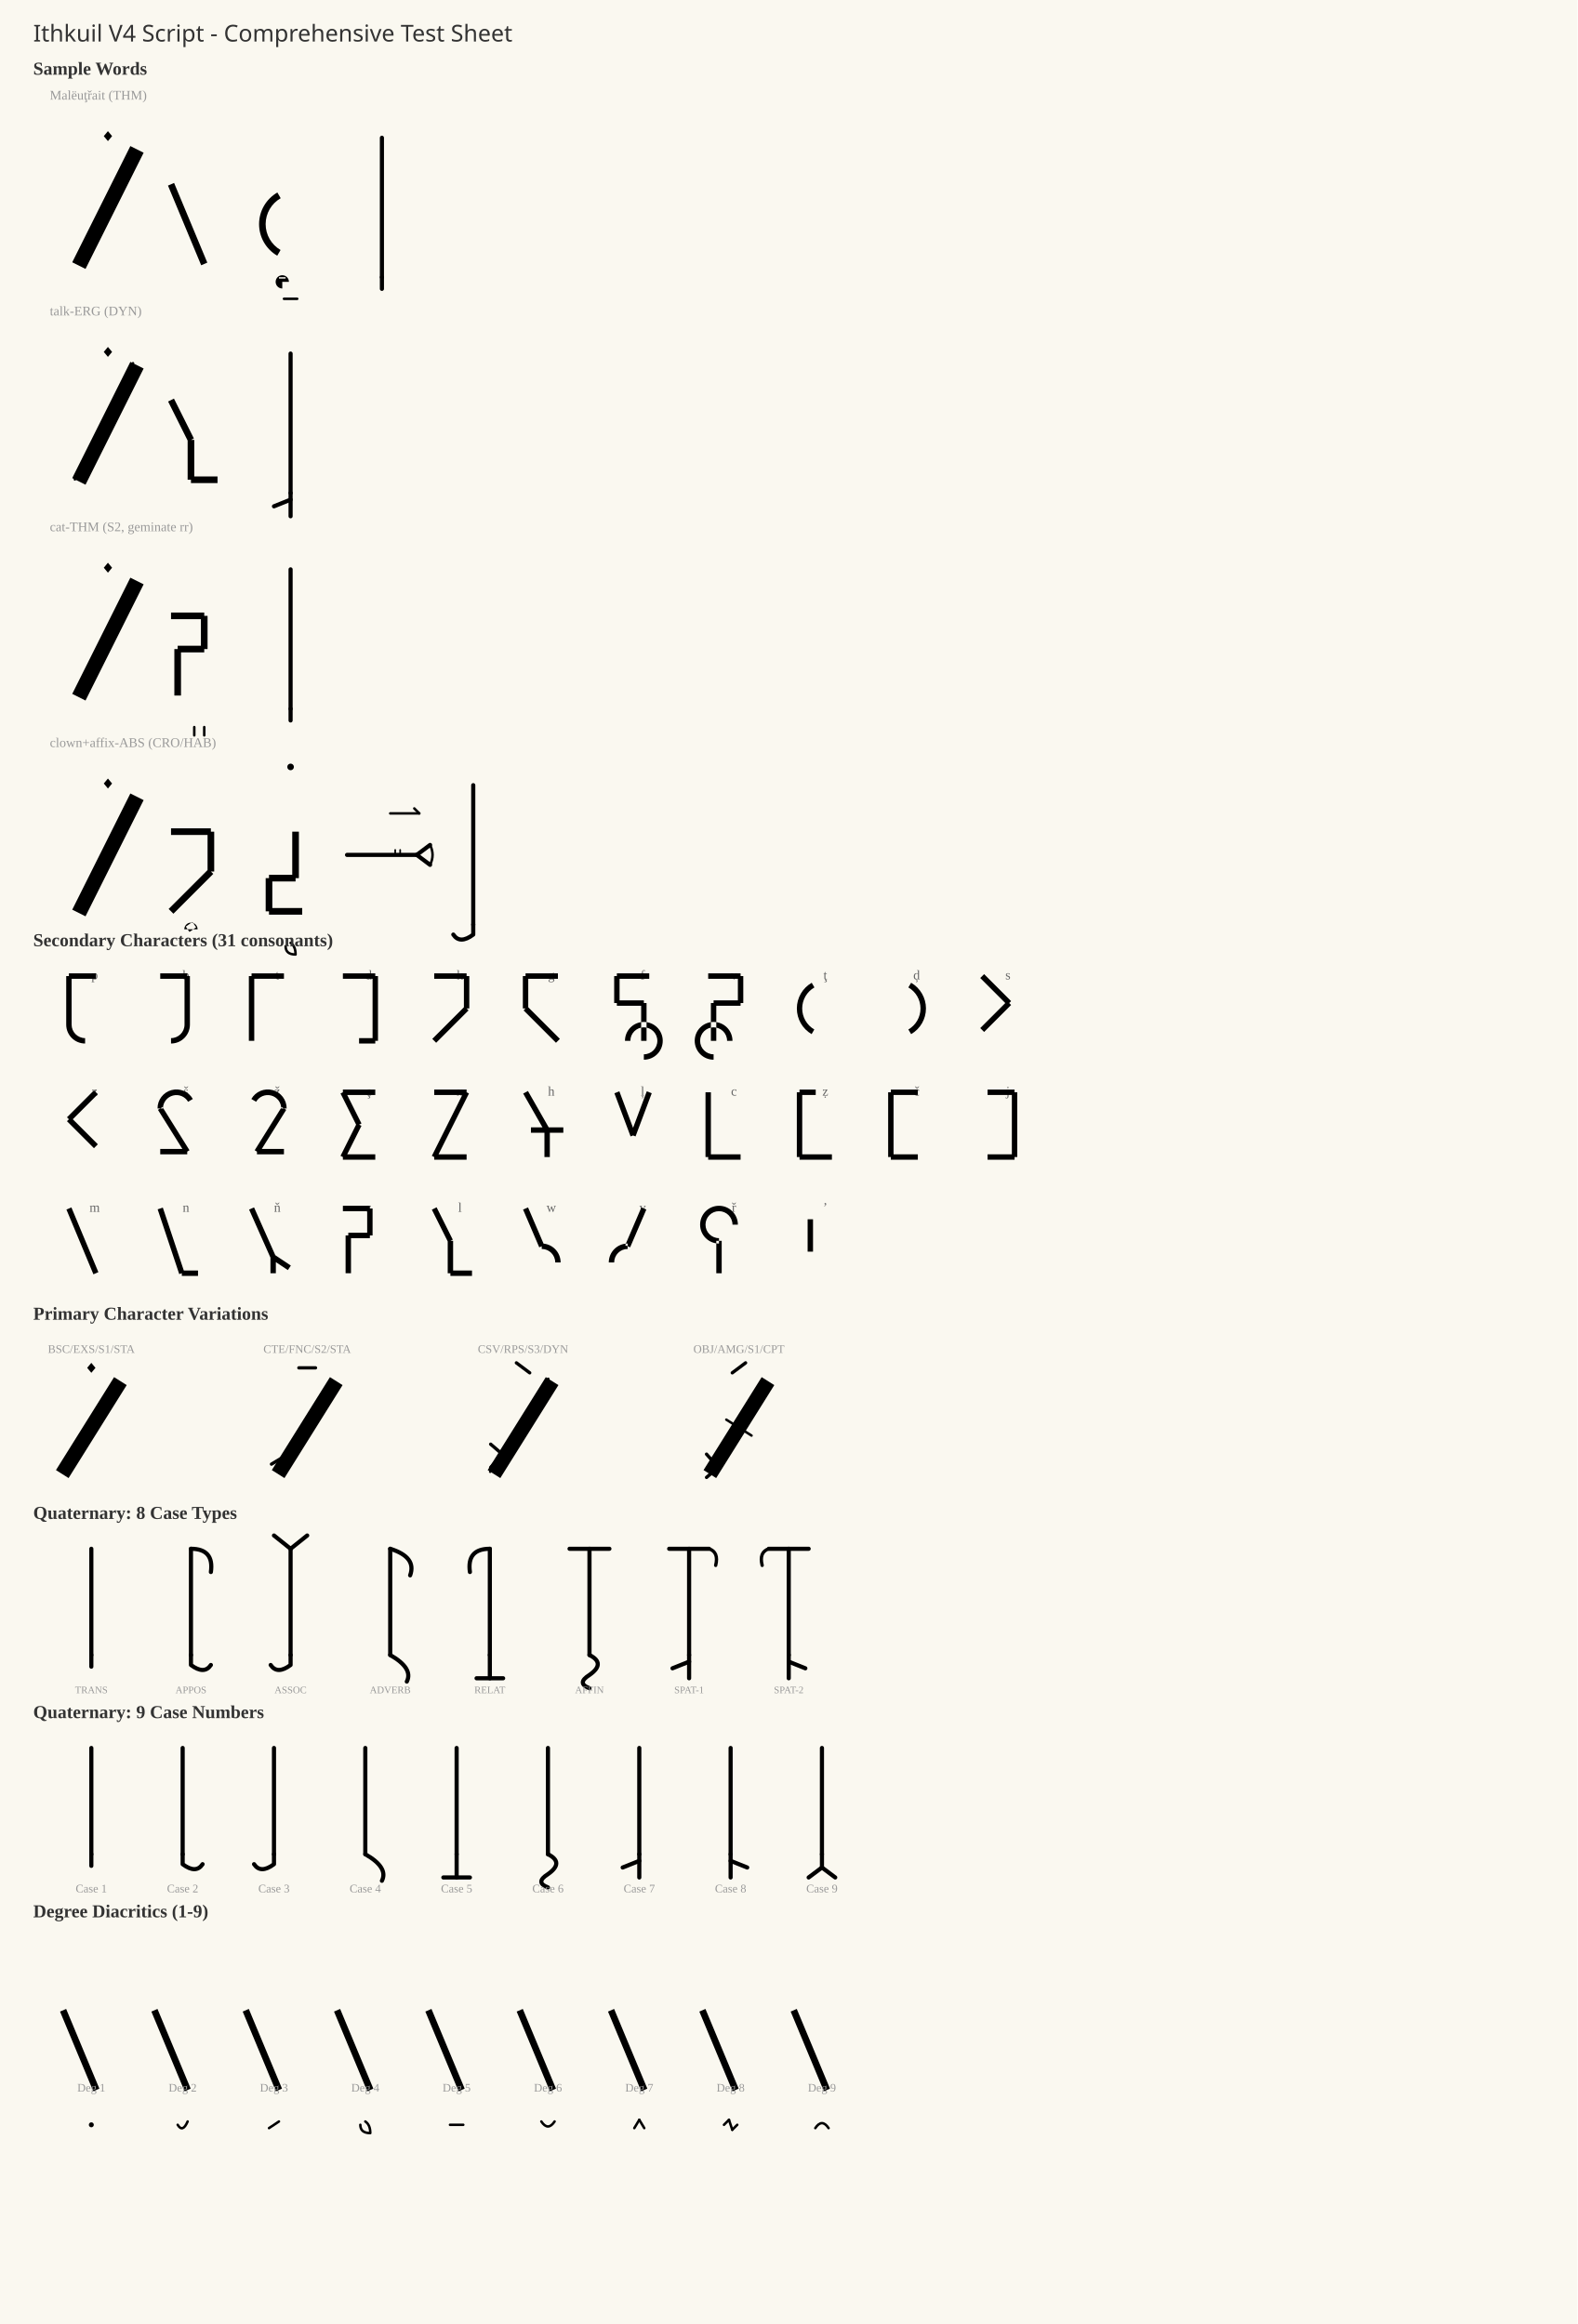
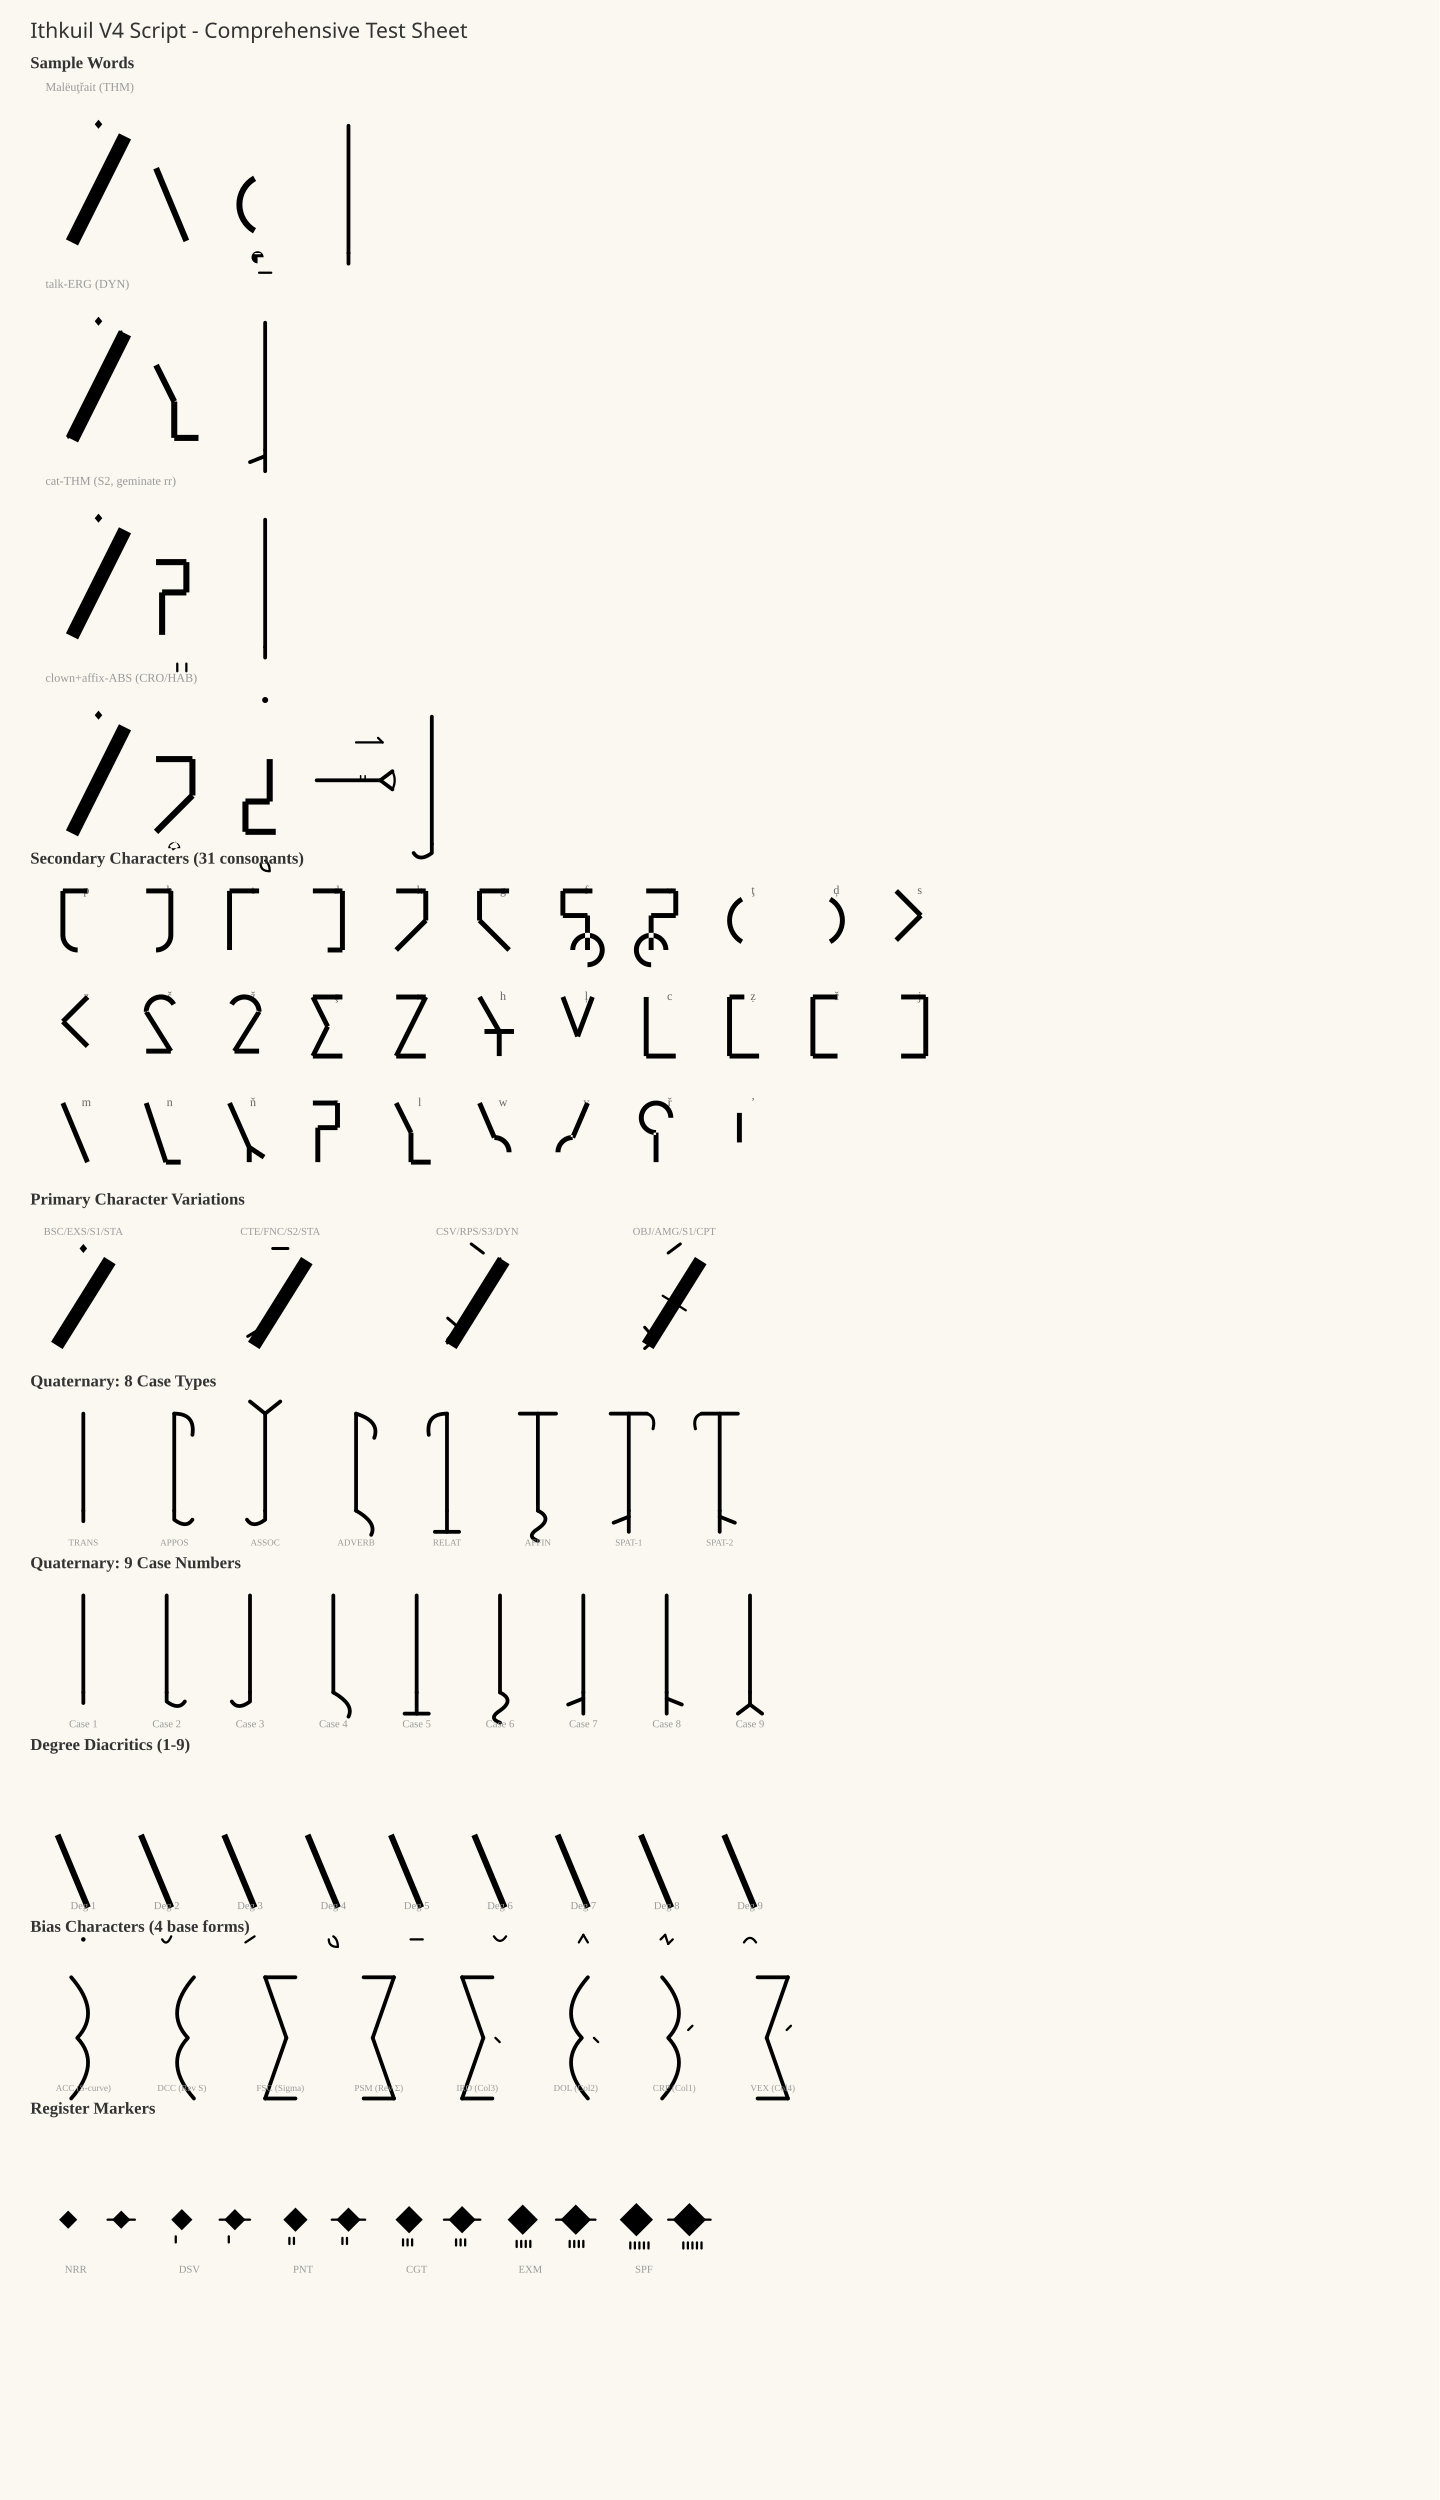
- <svg xmlns="http://www.w3.org/2000/svg" width="950" height="1400" viewBox="0 0 950 1400">
+ <svg xmlns="http://www.w3.org/2000/svg" width="950" height="1650" viewBox="0 0 950 1650">
  <rect width="100%" height="100%" fill="#faf8f0" />
  <text x="20" y="25" font-size="14" font-family="sans-serif" fill="#333">Ithkuil V4 Script - Comprehensive Test Sheet</text>
  <text x="20" y="45" font-size="11" font-weight="bold" fill="#333">Sample Words</text>
  <text x="30" y="60" font-size="8" fill="#999">Malëuţřait (THM)</text>
  <g transform="translate(30,65)">
    <polygon points="21.5,97.0 56.5,27.0 48.5,23.0 13.5,93.0" fill="black" />
    <polygon points="35.0,14.0 37.5,17.0 35.0,20.0 32.5,17.0" fill="black" />
    <line x1="32.0" y1="66.0" x2="34.4" y2="61.2" stroke="black" stroke-width="1.5" stroke-linecap="round" />
    <g transform="translate(65,110) scale(0.08,-0.08)">
      <path d="M123,810 L373,210 L327,190 L77,790 Z" fill="black" fill-rule="nonzero" />
    </g>
    <g transform="translate(120,110) scale(0.08,-0.08)">
      <path d="M213,738 A275,275 0 0,1 212,262 L237,305 A225,225 0 0,0 238,695 Z" fill="black" fill-rule="nonzero" />
    </g>
    <g transform="translate(120,110) scale(0.08,-0.08)">
      <path d="M300,65 A50,50 0 1,1 250,15 L250,64 A1,1 0 1,0 251,65 Z M225,90 L225,100 L275,100 L275,90 Z" fill="black" fill-rule="nonzero" />
    </g>
    <line x1="141.0" y1="115.0" x2="149.0" y2="115.0" stroke="black" stroke-width="1.5" stroke-linecap="round" />
    <line x1="200.0" y1="18.0" x2="200.0" y2="102.0" stroke="black" stroke-width="2.5" stroke-linecap="round" />
    <line x1="200.0" y1="102.0" x2="200.0" y2="109.0" stroke="black" stroke-width="2.5" stroke-linecap="round" />
  </g>
  <text x="30" y="190" font-size="8" fill="#999">talk-ERG (DYN)</text>
  <g transform="translate(30,195)">
    <polygon points="21.5,97.0 56.5,27.0 48.5,23.0 13.5,93.0" fill="black" />
    <polygon points="35.0,14.0 37.5,17.0 35.0,20.0 32.5,17.0" fill="black" />
    <line x1="32.0" y1="66.0" x2="34.4" y2="61.2" stroke="black" stroke-width="1.5" stroke-linecap="round" />
    <line x1="15.1" y1="93.8" x2="50.1" y2="23.8" stroke="black" stroke-width="1.5" stroke-linecap="round" />
    <g transform="translate(65,110) scale(0.08,-0.08)">
      <path d="M122,811 L272,511 L228,489 L78,789 Z M275,500 L275,200 L225,200 L225,500 Z M250,225 L450,225 L450,175 L250,175 Z" fill="black" fill-rule="nonzero" />
    </g>
    <line x1="145.0" y1="18.0" x2="145.0" y2="102.0" stroke="black" stroke-width="2.5" stroke-linecap="round" />
    <line x1="145.0" y1="102.0" x2="145.0" y2="116.0" stroke="black" stroke-width="2.5" stroke-linecap="round" />
    <line x1="145.0" y1="106.0" x2="135.0" y2="110.0" stroke="black" stroke-width="2.5" stroke-linecap="round" />
  </g>
  <text x="30" y="320" font-size="8" fill="#999">cat-THM (S2, geminate rr)</text>
  <g transform="translate(30,325)">
    <polygon points="21.5,97.0 56.5,27.0 48.5,23.0 13.5,93.0" fill="black" />
    <polygon points="35.0,14.0 37.5,17.0 35.0,20.0 32.5,17.0" fill="black" />
    <line x1="32.0" y1="66.0" x2="34.4" y2="61.2" stroke="black" stroke-width="1.5" stroke-linecap="round" />
    <line x1="34.2" y1="61.6" x2="36.6" y2="56.7" stroke="black" stroke-width="1.5" stroke-linecap="round" />
    <g transform="translate(65,110) scale(0.08,-0.08)">
      <path d="M100,825 L350,825 L350,775 L100,775 Z M375,800 L375,550 L325,550 L325,800 Z M150,575 L350,575 L350,525 L150,525 Z M175,550 L175,200 L125,200 L125,550 Z" fill="black" fill-rule="nonzero" />
    </g>
    <line x1="87.0" y1="113.0" x2="87.0" y2="118.0" stroke="black" stroke-width="1.5" stroke-linecap="round" />
    <line x1="93.0" y1="113.0" x2="93.0" y2="118.0" stroke="black" stroke-width="1.5" stroke-linecap="round" />
    <line x1="145.0" y1="18.0" x2="145.0" y2="102.0" stroke="black" stroke-width="2.5" stroke-linecap="round" />
    <line x1="145.0" y1="102.0" x2="145.0" y2="109.0" stroke="black" stroke-width="2.5" stroke-linecap="round" />
  </g>
  <text x="30" y="450" font-size="8" fill="#999">clown+affix-ABS (CRO/HAB)</text>
  <g transform="translate(30,455)">
    <polygon points="21.5,97.0 56.5,27.0 48.5,23.0 13.5,93.0" fill="black" />
    <polygon points="35.0,14.0 37.5,17.0 35.0,20.0 32.5,17.0" fill="black" />
    <line x1="32.0" y1="66.0" x2="34.4" y2="61.2" stroke="black" stroke-width="1.5" stroke-linecap="round" />
    <g transform="translate(65,110) scale(0.08,-0.08)">
      <path d="M100,825 L400,825 L400,775 L100,775 Z M425,800 L425,500 L375,500 L375,800 Z M418,482 L118,182 L82,218 L382,518 Z" fill="black" fill-rule="nonzero" />
    </g>
    <g transform="translate(65,110) scale(0.08,-0.08)">
      <path d="M300,65 A50,50 0 0,1 200,65 L249,65 A1,1 0 0,0 251,65 Z M211,85 L261,120 L289,80 L239,45 Z" fill="black" fill-rule="nonzero" />
    </g>
    <g transform="translate(120,110) scale(0.08,-0.08) rotate(180 250 500)">
      <path d="M100,825 L350,825 L350,775 L100,775 Z M375,800 L375,550 L325,550 L325,800 Z M150,575 L350,575 L350,525 L150,525 Z M175,550 L175,200 L125,200 L125,550 Z" fill="black" fill-rule="nonzero" />
    </g>
    <path d="M142.0,115.0 Q142.0,120.0 148.0,120.0 Q148.0,115.0 145.0,113.0" stroke="black" stroke-width="1.5" fill="none" stroke-linecap="round" stroke-linejoin="round" />
    <circle cx="145.0" cy="7.0" r="2" fill="black" />
    <line x1="179.0" y1="60.0" x2="221.0" y2="60.0" stroke="black" stroke-width="2.5" stroke-linecap="round" />
    <line x1="221.0" y1="60.0" x2="229.0" y2="54.0" stroke="black" stroke-width="2.5" stroke-linecap="round" />
    <line x1="221.0" y1="60.0" x2="229.0" y2="66.0" stroke="black" stroke-width="2.5" stroke-linecap="round" />
    <path d="M229.0,54.0 Q232.0,60.0 229.0,66.0" stroke="black" stroke-width="1.5" fill="none" stroke-linecap="round" stroke-linejoin="round" />
    <line x1="205.0" y1="35.0" x2="222.5" y2="35.0" stroke="black" stroke-width="1.5" stroke-linecap="round" />
    <line x1="222.5" y1="35.0" x2="219.5" y2="32.0" stroke="black" stroke-width="1.5" stroke-linecap="round" />
    <line x1="208.0" y1="57.0" x2="208.0" y2="60.0" stroke="black" stroke-width="1" stroke-linecap="round" />
    <line x1="211.0" y1="57.0" x2="211.0" y2="60.0" stroke="black" stroke-width="1" stroke-linecap="round" />
    <line x1="255.0" y1="18.0" x2="255.0" y2="102.0" stroke="black" stroke-width="2.5" stroke-linecap="round" />
    <path d="M255.0,102.0 L255.0,108.0 Q247.0,114.0 243.0,108.0" stroke="black" stroke-width="2.5" fill="none" stroke-linecap="round" stroke-linejoin="round" />
  </g>
  <text x="20" y="570" font-size="11" font-weight="bold" fill="#333">Secondary Characters (31 consonants)</text>
  <text x="57" y="590" text-anchor="middle" font-size="8" fill="#666">p</text>
  <g transform="translate(35,640) scale(0.065,-0.065)">
    <path d="M100,825 L350,825 L350,775 L100,775 Z M125,800 L125,350 L75,350 L75,800 Z M75,350 A175,175 0 0,1 250,175 L250,225 A125,125 0 0,0 125,350 Z" fill="black" fill-rule="nonzero" />
  </g>
  <text x="112" y="590" text-anchor="middle" font-size="8" fill="#666">b</text>
  <g transform="translate(90,640) scale(0.065,-0.065)">
    <path d="M100,825 L350,825 L350,775 L100,775 Z M375,800 L375,350 L325,350 L325,800 Z M200,175 A175,175 0 0,1 375,350 L325,350 A125,125 0 0,0 200,225 Z" fill="black" fill-rule="nonzero" />
  </g>
  <text x="167" y="590" text-anchor="middle" font-size="8" fill="#666">t</text>
  <g transform="translate(145,640) scale(0.065,-0.065)">
    <path d="M125,800 L125,200 L75,200 L75,800 Z M100,825 L400,825 L400,775 L100,775 Z" fill="black" fill-rule="nonzero" />
  </g>
  <text x="222" y="590" text-anchor="middle" font-size="8" fill="#666">d</text>
  <g transform="translate(200,640) scale(0.065,-0.065)">
    <path d="M425,800 L425,200 L375,200 L375,800 Z M100,825 L400,825 L400,775 L100,775 Z M400,175 L250,175 L250,225 L400,225 Z" fill="black" fill-rule="nonzero" />
  </g>
  <text x="277" y="590" text-anchor="middle" font-size="8" fill="#666">k</text>
  <g transform="translate(255,640) scale(0.065,-0.065)">
    <path d="M100,825 L400,825 L400,775 L100,775 Z M425,800 L425,500 L375,500 L375,800 Z M418,482 L118,182 L82,218 L382,518 Z" fill="black" fill-rule="nonzero" />
  </g>
  <text x="332" y="590" text-anchor="middle" font-size="8" fill="#666">g</text>
  <g transform="translate(310,640) scale(0.065,-0.065)">
    <path d="M100,825 L400,825 L400,775 L100,775 Z M125,800 L125,500 L75,500 L75,800 Z M118,518 L418,218 L382,182 L82,482 Z" fill="black" fill-rule="nonzero" />
  </g>
  <text x="387" y="590" text-anchor="middle" font-size="8" fill="#666">f</text>
  <g transform="translate(365,640) scale(0.065,-0.065)">
    <path d="M100,825 L400,825 L400,775 L100,775 Z M125,800 L125,550 L75,550 L75,800 Z M100,575 L350,575 L350,525 L100,525 Z M375,550 L375,200 L325,200 L325,550 Z M350,25 A175,175 0 1,1 175,200 L225,200 A125,125 0 1,0 350,75 Z" fill="black" fill-rule="nonzero" />
  </g>
  <text x="442" y="590" text-anchor="middle" font-size="8" fill="#666">v</text>
  <g transform="translate(420,640) scale(0.065,-0.065)">
    <path d="M100,825 L400,825 L400,775 L100,775 Z M425,800 L425,550 L375,550 L375,800 Z M150,575 L400,575 L400,525 L150,525 Z M175,550 L175,200 L125,200 L125,550 Z M325,200 A175,175 0 1,1 150,25 L150,75 A125,125 0 1,0 275,200 Z" fill="black" fill-rule="nonzero" />
  </g>
  <text x="497" y="590" text-anchor="middle" font-size="8" fill="#666">ţ</text>
  <g transform="translate(475,640) scale(0.065,-0.065)">
    <path d="M213,738 A275,275 0 0,1 212,262 L237,305 A225,225 0 0,0 238,695 Z" fill="black" fill-rule="nonzero" />
  </g>
  <text x="552" y="590" text-anchor="middle" font-size="8" fill="#666">ḑ</text>
  <g transform="translate(530,640) scale(0.065,-0.065)">
    <path d="M288,262 A275,275 0 0,1 288,738 L262,695 A225,225 0 0,0 262,305 Z" fill="black" fill-rule="nonzero" />
  </g>
  <text x="607" y="590" text-anchor="middle" font-size="8" fill="#666">s</text>
  <g transform="translate(585,640) scale(0.065,-0.065)">
    <path d="M118,818 L368,568 L332,532 L82,782 Z M368,532 L118,282 L82,318 L332,568 Z" fill="black" fill-rule="nonzero" />
  </g>
  <text x="57" y="660" text-anchor="middle" font-size="8" fill="#666">z</text>
  <g transform="translate(35,710) scale(0.065,-0.065)">
    <path d="M368,782 L118,532 L82,568 L332,818 Z M118,568 L368,318 L332,282 L82,532 Z" fill="black" fill-rule="nonzero" />
  </g>
  <text x="112" y="660" text-anchor="middle" font-size="8" fill="#666">š</text>
  <g transform="translate(90,710) scale(0.065,-0.065)">
    <path d="M402,738 A175,175 0 0,1 75,650 L125,650 A125,125 0 0,0 358,712 Z M121,663 L371,263 L329,237 L79,637 Z M100,275 L350,275 L350,225 L100,225 Z" fill="black" fill-rule="nonzero" />
  </g>
  <text x="167" y="660" text-anchor="middle" font-size="8" fill="#666">ž</text>
  <g transform="translate(145,710) scale(0.065,-0.065)">
    <path d="M425,650 A175,175 0 0,1 98,738 L142,712 A125,125 0 0,0 375,650 Z M421,637 L171,237 L129,263 L379,663 Z M150,275 L400,275 L400,225 L150,225 Z" fill="black" fill-rule="nonzero" />
  </g>
  <text x="222" y="660" text-anchor="middle" font-size="8" fill="#666">ç</text>
  <g transform="translate(200,710) scale(0.065,-0.065)">
    <path d="M100,825 L400,825 L400,775 L100,775 Z M122,811 L272,511 L228,489 L78,789 Z M272,489 L122,189 L78,211 L228,511 Z M100,225 L400,225 L400,175 L100,175 Z" fill="black" fill-rule="nonzero" />
  </g>
  <text x="277" y="660" text-anchor="middle" font-size="8" fill="#666">x</text>
  <g transform="translate(255,710) scale(0.065,-0.065)">
    <path d="M100,825 L400,825 L400,775 L100,775 Z M422,789 L122,189 L78,211 L378,811 Z M100,225 L400,225 L400,175 L100,175 Z" fill="black" fill-rule="nonzero" />
  </g>
  <text x="332" y="660" text-anchor="middle" font-size="8" fill="#666">h</text>
  <g transform="translate(310,710) scale(0.065,-0.065)">
    <path d="M122,812 L322,462 L278,438 L78,788 Z M325,450 L325,200 L275,200 L275,450 Z M150,475 L450,475 L450,425 L150,425 Z" fill="black" fill-rule="nonzero" />
  </g>
  <text x="387" y="660" text-anchor="middle" font-size="8" fill="#666">ļ</text>
  <g transform="translate(365,710) scale(0.065,-0.065)">
    <path d="M123,809 L273,409 L227,391 L77,791 Z M227,409 L377,809 L423,791 L273,391 Z" fill="black" fill-rule="nonzero" />
  </g>
  <text x="442" y="660" text-anchor="middle" font-size="8" fill="#666">c</text>
  <g transform="translate(420,710) scale(0.065,-0.065)">
    <path d="M125,800 L125,200 L75,200 L75,800 Z M100,225 L400,225 L400,175 L100,175 Z" fill="black" fill-rule="nonzero" />
  </g>
  <text x="497" y="660" text-anchor="middle" font-size="8" fill="#666">ẓ</text>
  <g transform="translate(475,710) scale(0.065,-0.065)">
    <path d="M125,800 L125,200 L75,200 L75,800 Z M100,225 L400,225 L400,175 L100,175 Z M100,825 L250,825 L250,775 L100,775 Z" fill="black" fill-rule="nonzero" />
  </g>
  <text x="552" y="660" text-anchor="middle" font-size="8" fill="#666">č</text>
  <g transform="translate(530,710) scale(0.065,-0.065)">
    <path d="M125,800 L125,200 L75,200 L75,800 Z M100,825 L350,825 L350,775 L100,775 Z M100,225 L350,225 L350,175 L100,175 Z" fill="black" fill-rule="nonzero" />
  </g>
  <text x="607" y="660" text-anchor="middle" font-size="8" fill="#666">j</text>
  <g transform="translate(585,710) scale(0.065,-0.065)">
    <path d="M425,800 L425,200 L375,200 L375,800 Z M150,825 L400,825 L400,775 L150,775 Z M150,225 L400,225 L400,175 L150,175 Z" fill="black" fill-rule="nonzero" />
  </g>
  <text x="57" y="730" text-anchor="middle" font-size="8" fill="#666">m</text>
  <g transform="translate(35,780) scale(0.065,-0.065)">
    <path d="M123,810 L373,210 L327,190 L77,790 Z" fill="black" fill-rule="nonzero" />
  </g>
  <text x="112" y="730" text-anchor="middle" font-size="8" fill="#666">n</text>
  <g transform="translate(90,780) scale(0.065,-0.065)">
    <path d="M124,808 L324,208 L276,192 L76,792 Z M300,225 L450,225 L450,175 L300,175 Z" fill="black" fill-rule="nonzero" />
  </g>
  <text x="167" y="730" text-anchor="middle" font-size="8" fill="#666">ň</text>
  <g transform="translate(145,780) scale(0.065,-0.065)">
    <path d="M123,810 L323,360 L277,340 L77,790 Z M325,350 L325,200 L275,200 L275,350 Z M314,371 L464,271 L436,229 L286,329 Z" fill="black" fill-rule="nonzero" />
  </g>
  <text x="222" y="730" text-anchor="middle" font-size="8" fill="#666">r</text>
  <g transform="translate(200,780) scale(0.065,-0.065)">
    <path d="M100,825 L350,825 L350,775 L100,775 Z M375,800 L375,550 L325,550 L325,800 Z M150,575 L350,575 L350,525 L150,525 Z M175,550 L175,200 L125,200 L125,550 Z" fill="black" fill-rule="nonzero" />
  </g>
  <text x="277" y="730" text-anchor="middle" font-size="8" fill="#666">l</text>
  <g transform="translate(255,780) scale(0.065,-0.065)">
    <path d="M122,811 L272,511 L228,489 L78,789 Z M275,500 L275,200 L225,200 L225,500 Z M250,225 L450,225 L450,175 L250,175 Z" fill="black" fill-rule="nonzero" />
  </g>
  <text x="332" y="730" text-anchor="middle" font-size="8" fill="#666">w</text>
  <g transform="translate(310,780) scale(0.065,-0.065)">
    <path d="M123,810 L273,460 L227,440 L77,790 Z M250,475 A175,175 0 0,0 425,300 L375,300 A125,125 0 0,1 250,425 Z" fill="black" fill-rule="nonzero" />
  </g>
  <text x="387" y="730" text-anchor="middle" font-size="8" fill="#666">y</text>
  <g transform="translate(365,780) scale(0.065,-0.065)">
    <path d="M373,790 L223,440 L177,460 L327,810 Z M200,475 A175,175 0 0,1 25,300 L75,300 A125,125 0 0,0 200,425 Z" fill="black" fill-rule="nonzero" />
  </g>
  <text x="442" y="730" text-anchor="middle" font-size="8" fill="#666">ř</text>
  <g transform="translate(420,780) scale(0.065,-0.065)">
    <path d="M375,650 A175,175 0 1,1 200,475 L200,525 A125,125 0 1,0 325,650 Z M225,500 L225,200 L175,200 L175,500 Z" fill="black" fill-rule="nonzero" />
  </g>
  <text x="497" y="730" text-anchor="middle" font-size="8" fill="#666">’</text>
  <g transform="translate(475,780) scale(0.065,-0.065)">
    <path d="M225,700 L225,400 L175,400 L175,700 Z" fill="black" fill-rule="nonzero" />
  </g>
  <text x="20" y="795" font-size="11" font-weight="bold" fill="#333">Primary Character Variations</text>
  <text x="55" y="815" text-anchor="middle" font-size="7" fill="#999">BSC/EXS/S1/STA</text>
  <polygon points="41.3,890.4 76.3,834.4 68.7,829.6 33.7,885.6" fill="black" />
  <polygon points="55.0,821.0 57.5,824.0 55.0,827.0 52.5,824.0" fill="black" />
  <line x1="52.4" y1="864.2" x2="55.3" y2="859.6" stroke="black" stroke-width="1.5" stroke-linecap="round" />
  <text x="185" y="815" text-anchor="middle" font-size="7" fill="#999">CTE/FNC/S2/STA</text>
  <polygon points="171.3,890.4 206.3,834.4 198.7,829.6 163.7,885.6" fill="black" />
  <line x1="163.5" y1="882.0" x2="173.5" y2="876.0" stroke="black" stroke-width="2" stroke-linecap="round" />
  <line x1="180.0" y1="824.0" x2="190.0" y2="824.0" stroke="black" stroke-width="2" stroke-linecap="round" />
  <line x1="182.4" y1="864.2" x2="185.3" y2="859.6" stroke="black" stroke-width="1.5" stroke-linecap="round" />
  <line x1="185.0" y1="859.9" x2="187.9" y2="855.3" stroke="black" stroke-width="1.5" stroke-linecap="round" />
  <text x="315" y="815" text-anchor="middle" font-size="7" fill="#999">CSV/RPS/S3/DYN</text>
  <polygon points="301.3,890.4 336.3,834.4 328.7,829.6 293.7,885.6" fill="black" />
  <line x1="295.5" y1="884.0" x2="302.5" y2="876.0" stroke="black" stroke-width="2" stroke-linecap="round" />
  <line x1="302.5" y1="876.0" x2="295.5" y2="870.0" stroke="black" stroke-width="2" stroke-linecap="round" />
  <line x1="311.0" y1="821.0" x2="319.0" y2="827.0" stroke="black" stroke-width="2" stroke-linecap="round" />
  <line x1="312.4" y1="864.2" x2="315.3" y2="859.6" stroke="black" stroke-width="1.5" stroke-linecap="round" />
  <line x1="315.0" y1="859.9" x2="317.9" y2="855.3" stroke="black" stroke-width="1.5" stroke-linecap="round" />
  <line x1="317.7" y1="855.7" x2="320.6" y2="851.1" stroke="black" stroke-width="1.5" stroke-linecap="round" />
  <line x1="295.2" y1="886.6" x2="330.2" y2="830.6" stroke="black" stroke-width="1.5" stroke-linecap="round" />
  <text x="445" y="815" text-anchor="middle" font-size="7" fill="#999">OBJ/AMG/S1/CPT</text>
  <polygon points="431.3,890.4 466.3,834.4 458.7,829.6 423.7,885.6" fill="black" />
  <line x1="425.5" y1="876.0" x2="432.5" y2="884.0" stroke="black" stroke-width="2" stroke-linecap="round" />
  <line x1="432.5" y1="884.0" x2="425.5" y2="890.0" stroke="black" stroke-width="2" stroke-linecap="round" />
  <line x1="449.0" y1="821.0" x2="441.0" y2="827.0" stroke="black" stroke-width="2" stroke-linecap="round" />
  <line x1="442.4" y1="864.2" x2="445.3" y2="859.6" stroke="black" stroke-width="1.5" stroke-linecap="round" />
  <line x1="437.4" y1="855.2" x2="452.6" y2="864.8" stroke="black" stroke-width="1.5" stroke-linecap="round" />
  <text x="20" y="915" font-size="11" font-weight="bold" fill="#333">Quaternary: 8 Case Types</text>
  <line x1="55.0" y1="933.0" x2="55.0" y2="997.0" stroke="black" stroke-width="2.5" stroke-linecap="round" />
  <line x1="55.0" y1="997.0" x2="55.0" y2="1004.0" stroke="black" stroke-width="2.5" stroke-linecap="round" />
  <text x="55" y="1020" text-anchor="middle" font-size="6" fill="#999">TRANS</text>
  <line x1="115.0" y1="933.0" x2="115.0" y2="997.0" stroke="black" stroke-width="2.5" stroke-linecap="round" />
  <path d="M115.0,933.0 Q129.0,933.0 127.0,947.0" stroke="black" stroke-width="2.5" fill="none" stroke-linecap="round" stroke-linejoin="round" />
  <path d="M115.0,997.0 L115.0,1003.0 Q123.0,1009.0 127.0,1003.0" stroke="black" stroke-width="2.5" fill="none" stroke-linecap="round" stroke-linejoin="round" />
  <text x="115" y="1020" text-anchor="middle" font-size="6" fill="#999">APPOS</text>
  <line x1="175.0" y1="933.0" x2="175.0" y2="997.0" stroke="black" stroke-width="2.5" stroke-linecap="round" />
  <line x1="175.0" y1="933.0" x2="185.0" y2="925.0" stroke="black" stroke-width="2.5" stroke-linecap="round" />
  <line x1="175.0" y1="933.0" x2="165.0" y2="925.0" stroke="black" stroke-width="2.5" stroke-linecap="round" />
  <path d="M175.0,997.0 L175.0,1003.0 Q167.0,1009.0 163.0,1003.0" stroke="black" stroke-width="2.5" fill="none" stroke-linecap="round" stroke-linejoin="round" />
  <text x="175" y="1020" text-anchor="middle" font-size="6" fill="#999">ASSOC</text>
  <line x1="235.0" y1="933.0" x2="235.0" y2="997.0" stroke="black" stroke-width="2.5" stroke-linecap="round" />
  <path d="M235.0,933.0 Q251.0,938.0 247.0,949.0" stroke="black" stroke-width="2.5" fill="none" stroke-linecap="round" stroke-linejoin="round" />
  <path d="M235.0,997.0 Q249.0,1005.0 245.0,1013.0" stroke="black" stroke-width="2.5" fill="none" stroke-linecap="round" stroke-linejoin="round" />
  <text x="235" y="1020" text-anchor="middle" font-size="6" fill="#999">ADVERB</text>
  <line x1="295.0" y1="933.0" x2="295.0" y2="997.0" stroke="black" stroke-width="2.5" stroke-linecap="round" />
  <path d="M295.0,933.0 Q281.0,933.0 283.0,947.0" stroke="black" stroke-width="2.5" fill="none" stroke-linecap="round" stroke-linejoin="round" />
  <line x1="295.0" y1="997.0" x2="295.0" y2="1011.0" stroke="black" stroke-width="2.5" stroke-linecap="round" />
  <line x1="287.0" y1="1011.0" x2="303.0" y2="1011.0" stroke="black" stroke-width="2.5" stroke-linecap="round" />
  <text x="295" y="1020" text-anchor="middle" font-size="6" fill="#999">RELAT</text>
  <line x1="355.0" y1="933.0" x2="355.0" y2="997.0" stroke="black" stroke-width="2.5" stroke-linecap="round" />
  <line x1="343.0" y1="933.0" x2="367.0" y2="933.0" stroke="black" stroke-width="2.5" stroke-linecap="round" />
  <path d="M355.0,997.0 Q365.0,1002.0 355.0,1009.0 Q347.0,1014.0 355.0,1017.0" stroke="black" stroke-width="2.5" fill="none" stroke-linecap="round" stroke-linejoin="round" />
  <text x="355" y="1020" text-anchor="middle" font-size="6" fill="#999">AFFIN</text>
  <line x1="415.0" y1="933.0" x2="415.0" y2="997.0" stroke="black" stroke-width="2.5" stroke-linecap="round" />
  <line x1="403.0" y1="933.0" x2="427.0" y2="933.0" stroke="black" stroke-width="2.5" stroke-linecap="round" />
  <path d="M427.0,933.0 Q433.0,935.0 431.0,943.0" stroke="black" stroke-width="2" fill="none" stroke-linecap="round" stroke-linejoin="round" />
  <line x1="415.0" y1="997.0" x2="415.0" y2="1011.0" stroke="black" stroke-width="2.5" stroke-linecap="round" />
  <line x1="415.0" y1="1001.0" x2="405.0" y2="1005.0" stroke="black" stroke-width="2.5" stroke-linecap="round" />
  <text x="415" y="1020" text-anchor="middle" font-size="6" fill="#999">SPAT-1</text>
  <line x1="475.0" y1="933.0" x2="475.0" y2="997.0" stroke="black" stroke-width="2.5" stroke-linecap="round" />
  <line x1="463.0" y1="933.0" x2="487.0" y2="933.0" stroke="black" stroke-width="2.5" stroke-linecap="round" />
  <path d="M463.0,933.0 Q457.0,935.0 459.0,943.0" stroke="black" stroke-width="2" fill="none" stroke-linecap="round" stroke-linejoin="round" />
  <line x1="475.0" y1="997.0" x2="475.0" y2="1011.0" stroke="black" stroke-width="2.5" stroke-linecap="round" />
  <line x1="475.0" y1="1001.0" x2="485.0" y2="1005.0" stroke="black" stroke-width="2.5" stroke-linecap="round" />
  <text x="475" y="1020" text-anchor="middle" font-size="6" fill="#999">SPAT-2</text>
  <text x="20" y="1035" font-size="11" font-weight="bold" fill="#333">Quaternary: 9 Case Numbers</text>
  <line x1="55.0" y1="1053.0" x2="55.0" y2="1117.0" stroke="black" stroke-width="2.5" stroke-linecap="round" />
  <line x1="55.0" y1="1117.0" x2="55.0" y2="1124.0" stroke="black" stroke-width="2.5" stroke-linecap="round" />
  <text x="55" y="1140" text-anchor="middle" font-size="7" fill="#999">Case 1</text>
  <line x1="110.0" y1="1053.0" x2="110.0" y2="1117.0" stroke="black" stroke-width="2.5" stroke-linecap="round" />
  <path d="M110.0,1117.0 L110.0,1123.0 Q118.0,1129.0 122.0,1123.0" stroke="black" stroke-width="2.5" fill="none" stroke-linecap="round" stroke-linejoin="round" />
  <text x="110" y="1140" text-anchor="middle" font-size="7" fill="#999">Case 2</text>
  <line x1="165.0" y1="1053.0" x2="165.0" y2="1117.0" stroke="black" stroke-width="2.5" stroke-linecap="round" />
  <path d="M165.0,1117.0 L165.0,1123.0 Q157.0,1129.0 153.0,1123.0" stroke="black" stroke-width="2.5" fill="none" stroke-linecap="round" stroke-linejoin="round" />
  <text x="165" y="1140" text-anchor="middle" font-size="7" fill="#999">Case 3</text>
  <line x1="220.0" y1="1053.0" x2="220.0" y2="1117.0" stroke="black" stroke-width="2.5" stroke-linecap="round" />
  <path d="M220.0,1117.0 Q234.0,1125.0 230.0,1133.0" stroke="black" stroke-width="2.5" fill="none" stroke-linecap="round" stroke-linejoin="round" />
  <text x="220" y="1140" text-anchor="middle" font-size="7" fill="#999">Case 4</text>
  <line x1="275.0" y1="1053.0" x2="275.0" y2="1117.0" stroke="black" stroke-width="2.5" stroke-linecap="round" />
  <line x1="275.0" y1="1117.0" x2="275.0" y2="1131.0" stroke="black" stroke-width="2.5" stroke-linecap="round" />
  <line x1="267.0" y1="1131.0" x2="283.0" y2="1131.0" stroke="black" stroke-width="2.5" stroke-linecap="round" />
  <text x="275" y="1140" text-anchor="middle" font-size="7" fill="#999">Case 5</text>
  <line x1="330.0" y1="1053.0" x2="330.0" y2="1117.0" stroke="black" stroke-width="2.5" stroke-linecap="round" />
  <path d="M330.0,1117.0 Q340.0,1122.0 330.0,1129.0 Q322.0,1134.0 330.0,1137.0" stroke="black" stroke-width="2.5" fill="none" stroke-linecap="round" stroke-linejoin="round" />
  <text x="330" y="1140" text-anchor="middle" font-size="7" fill="#999">Case 6</text>
  <line x1="385.0" y1="1053.0" x2="385.0" y2="1117.0" stroke="black" stroke-width="2.5" stroke-linecap="round" />
  <line x1="385.0" y1="1117.0" x2="385.0" y2="1131.0" stroke="black" stroke-width="2.5" stroke-linecap="round" />
  <line x1="385.0" y1="1121.0" x2="375.0" y2="1125.0" stroke="black" stroke-width="2.5" stroke-linecap="round" />
  <text x="385" y="1140" text-anchor="middle" font-size="7" fill="#999">Case 7</text>
  <line x1="440.0" y1="1053.0" x2="440.0" y2="1117.0" stroke="black" stroke-width="2.5" stroke-linecap="round" />
  <line x1="440.0" y1="1117.0" x2="440.0" y2="1131.0" stroke="black" stroke-width="2.5" stroke-linecap="round" />
  <line x1="440.0" y1="1121.0" x2="450.0" y2="1125.0" stroke="black" stroke-width="2.5" stroke-linecap="round" />
  <text x="440" y="1140" text-anchor="middle" font-size="7" fill="#999">Case 8</text>
  <line x1="495.0" y1="1053.0" x2="495.0" y2="1117.0" stroke="black" stroke-width="2.5" stroke-linecap="round" />
  <line x1="495.0" y1="1117.0" x2="495.0" y2="1125.0" stroke="black" stroke-width="2.5" stroke-linecap="round" />
  <line x1="495.0" y1="1125.0" x2="503.0" y2="1131.0" stroke="black" stroke-width="2.5" stroke-linecap="round" />
  <line x1="495.0" y1="1125.0" x2="487.0" y2="1131.0" stroke="black" stroke-width="2.5" stroke-linecap="round" />
  <text x="495" y="1140" text-anchor="middle" font-size="7" fill="#999">Case 9</text>
  <text x="20" y="1155" font-size="11" font-weight="bold" fill="#333">Degree Diacritics (1-9)</text>
  <g transform="translate(30,1165)">
    <g transform="translate(0,110) scale(0.08,-0.08)">
      <path d="M123,810 L373,210 L327,190 L77,790 Z" fill="black" fill-rule="nonzero" />
    </g>
    <circle cx="25.0" cy="115.0" r="1.5" fill="black" />
  </g>
  <text x="55" y="1260" text-anchor="middle" font-size="7" fill="#999">Deg 1</text>
  <g transform="translate(85,1165)">
    <g transform="translate(0,110) scale(0.08,-0.08)">
      <path d="M123,810 L373,210 L327,190 L77,790 Z" fill="black" fill-rule="nonzero" />
    </g>
    <path d="M22.0,115.0 Q25.0,120.0 28.0,113.0" stroke="black" stroke-width="1.5" fill="none" stroke-linecap="round" stroke-linejoin="round" />
  </g>
  <text x="110" y="1260" text-anchor="middle" font-size="7" fill="#999">Deg 2</text>
  <g transform="translate(140,1165)">
    <g transform="translate(0,110) scale(0.08,-0.08)">
      <path d="M123,810 L373,210 L327,190 L77,790 Z" fill="black" fill-rule="nonzero" />
    </g>
    <line x1="22.0" y1="117.0" x2="28.0" y2="113.0" stroke="black" stroke-width="1.5" stroke-linecap="round" />
  </g>
  <text x="165" y="1260" text-anchor="middle" font-size="7" fill="#999">Deg 3</text>
  <g transform="translate(195,1165)">
    <g transform="translate(0,110) scale(0.08,-0.08)">
      <path d="M123,810 L373,210 L327,190 L77,790 Z" fill="black" fill-rule="nonzero" />
    </g>
    <path d="M22.0,115.0 Q22.0,120.0 28.0,120.0 Q28.0,115.0 25.0,113.0" stroke="black" stroke-width="1.5" fill="none" stroke-linecap="round" stroke-linejoin="round" />
  </g>
  <text x="220" y="1260" text-anchor="middle" font-size="7" fill="#999">Deg 4</text>
  <g transform="translate(250,1165)">
    <g transform="translate(0,110) scale(0.08,-0.08)">
      <path d="M123,810 L373,210 L327,190 L77,790 Z" fill="black" fill-rule="nonzero" />
    </g>
    <line x1="21.0" y1="115.0" x2="29.0" y2="115.0" stroke="black" stroke-width="1.5" stroke-linecap="round" />
  </g>
  <text x="275" y="1260" text-anchor="middle" font-size="7" fill="#999">Deg 5</text>
  <g transform="translate(305,1165)">
    <g transform="translate(0,110) scale(0.08,-0.08)">
      <path d="M123,810 L373,210 L327,190 L77,790 Z" fill="black" fill-rule="nonzero" />
    </g>
    <path d="M21.0,113.0 Q25.0,119.0 29.0,113.0" stroke="black" stroke-width="1.5" fill="none" stroke-linecap="round" stroke-linejoin="round" />
  </g>
  <text x="330" y="1260" text-anchor="middle" font-size="7" fill="#999">Deg 6</text>
  <g transform="translate(360,1165)">
    <g transform="translate(0,110) scale(0.08,-0.08)">
      <path d="M123,810 L373,210 L327,190 L77,790 Z" fill="black" fill-rule="nonzero" />
    </g>
    <line x1="22.0" y1="117.0" x2="25.0" y2="112.0" stroke="black" stroke-width="1.5" stroke-linecap="round" />
    <line x1="25.0" y1="112.0" x2="28.0" y2="117.0" stroke="black" stroke-width="1.5" stroke-linecap="round" />
  </g>
  <text x="385" y="1260" text-anchor="middle" font-size="7" fill="#999">Deg 7</text>
  <g transform="translate(415,1165)">
    <g transform="translate(0,110) scale(0.08,-0.08)">
      <path d="M123,810 L373,210 L327,190 L77,790 Z" fill="black" fill-rule="nonzero" />
    </g>
    <line x1="21.0" y1="115.0" x2="24.0" y2="112.0" stroke="black" stroke-width="1.5" stroke-linecap="round" />
    <line x1="24.0" y1="112.0" x2="26.0" y2="118.0" stroke="black" stroke-width="1.5" stroke-linecap="round" />
    <line x1="26.0" y1="118.0" x2="29.0" y2="115.0" stroke="black" stroke-width="1.5" stroke-linecap="round" />
  </g>
  <text x="440" y="1260" text-anchor="middle" font-size="7" fill="#999">Deg 8</text>
  <g transform="translate(470,1165)">
    <g transform="translate(0,110) scale(0.08,-0.08)">
      <path d="M123,810 L373,210 L327,190 L77,790 Z" fill="black" fill-rule="nonzero" />
    </g>
    <path d="M21.0,117.0 Q25.0,111.0 29.0,117.0" stroke="black" stroke-width="1.5" fill="none" stroke-linecap="round" stroke-linejoin="round" />
  </g>
  <text x="495" y="1260" text-anchor="middle" font-size="7" fill="#999">Deg 9</text>
+   <text x="20" y="1275" font-size="11" font-weight="bold" fill="#333">Bias Characters (4 base forms)</text>
+   <g transform="translate(30,1285)">
+     <path d="M17.0,20.0 Q37.0,43.0 21.0,60.0 Q37.0,77.0 17.0,100.0" stroke="black" stroke-width="2.5" fill="none" stroke-linecap="round" stroke-linejoin="round" />
+   </g>
+   <text x="55" y="1380" text-anchor="middle" font-size="6" fill="#999">ACC (S-curve)</text>
+   <g transform="translate(95,1285)">
+     <path d="M33.0,20.0 Q13.0,43.0 29.0,60.0 Q13.0,77.0 33.0,100.0" stroke="black" stroke-width="2.5" fill="none" stroke-linecap="round" stroke-linejoin="round" />
+   </g>
+   <text x="120" y="1380" text-anchor="middle" font-size="6" fill="#999">DCC (Rev S)</text>
+   <g transform="translate(160,1285)">
+     <line x1="15.0" y1="20.0" x2="35.0" y2="20.0" stroke="black" stroke-width="2.5" stroke-linecap="round" />
+     <line x1="15.0" y1="20.0" x2="29.0" y2="60.0" stroke="black" stroke-width="2.5" stroke-linecap="round" />
+     <line x1="29.0" y1="60.0" x2="15.0" y2="100.0" stroke="black" stroke-width="2.5" stroke-linecap="round" />
+     <line x1="15.0" y1="100.0" x2="35.0" y2="100.0" stroke="black" stroke-width="2.5" stroke-linecap="round" />
+   </g>
+   <text x="185" y="1380" text-anchor="middle" font-size="6" fill="#999">FSC (Sigma)</text>
+   <g transform="translate(225,1285)">
+     <line x1="15.0" y1="20.0" x2="35.0" y2="20.0" stroke="black" stroke-width="2.5" stroke-linecap="round" />
+     <line x1="35.0" y1="20.0" x2="21.0" y2="60.0" stroke="black" stroke-width="2.5" stroke-linecap="round" />
+     <line x1="21.0" y1="60.0" x2="35.0" y2="100.0" stroke="black" stroke-width="2.5" stroke-linecap="round" />
+     <line x1="15.0" y1="100.0" x2="35.0" y2="100.0" stroke="black" stroke-width="2.5" stroke-linecap="round" />
+   </g>
+   <text x="250" y="1380" text-anchor="middle" font-size="6" fill="#999">PSM (Rev Σ)</text>
+   <g transform="translate(290,1285)">
+     <line x1="15.0" y1="20.0" x2="35.0" y2="20.0" stroke="black" stroke-width="2.5" stroke-linecap="round" />
+     <line x1="15.0" y1="20.0" x2="29.0" y2="60.0" stroke="black" stroke-width="2.5" stroke-linecap="round" />
+     <line x1="29.0" y1="60.0" x2="15.0" y2="100.0" stroke="black" stroke-width="2.5" stroke-linecap="round" />
+     <line x1="15.0" y1="100.0" x2="35.0" y2="100.0" stroke="black" stroke-width="2.5" stroke-linecap="round" />
+     <line x1="37.0" y1="60.0" x2="39.8" y2="62.8" stroke="black" stroke-width="1.5" stroke-linecap="round" />
+   </g>
+   <text x="315" y="1380" text-anchor="middle" font-size="6" fill="#999">IRO (Col3)</text>
+   <g transform="translate(355,1285)">
+     <path d="M33.0,20.0 Q13.0,43.0 29.0,60.0 Q13.0,77.0 33.0,100.0" stroke="black" stroke-width="2.5" fill="none" stroke-linecap="round" stroke-linejoin="round" />
+     <line x1="37.0" y1="60.0" x2="39.8" y2="62.8" stroke="black" stroke-width="1.5" stroke-linecap="round" />
+   </g>
+   <text x="380" y="1380" text-anchor="middle" font-size="6" fill="#999">DOL (Col2)</text>
+   <g transform="translate(420,1285)">
+     <path d="M17.0,20.0 Q37.0,43.0 21.0,60.0 Q37.0,77.0 17.0,100.0" stroke="black" stroke-width="2.5" fill="none" stroke-linecap="round" stroke-linejoin="round" />
+     <line x1="37.0" y1="52.0" x2="34.2" y2="54.8" stroke="black" stroke-width="1.5" stroke-linecap="round" />
+   </g>
+   <text x="445" y="1380" text-anchor="middle" font-size="6" fill="#999">CRP (Col1)</text>
+   <g transform="translate(485,1285)">
+     <line x1="15.0" y1="20.0" x2="35.0" y2="20.0" stroke="black" stroke-width="2.5" stroke-linecap="round" />
+     <line x1="35.0" y1="20.0" x2="21.0" y2="60.0" stroke="black" stroke-width="2.5" stroke-linecap="round" />
+     <line x1="21.0" y1="60.0" x2="35.0" y2="100.0" stroke="black" stroke-width="2.5" stroke-linecap="round" />
+     <line x1="15.0" y1="100.0" x2="35.0" y2="100.0" stroke="black" stroke-width="2.5" stroke-linecap="round" />
+     <line x1="37.0" y1="52.0" x2="34.2" y2="54.8" stroke="black" stroke-width="1.5" stroke-linecap="round" />
+   </g>
+   <text x="510" y="1380" text-anchor="middle" font-size="6" fill="#999">VEX (Col4)</text>
+   <text x="20" y="1395" font-size="11" font-weight="bold" fill="#333">Register Markers</text>
+   <g transform="translate(30,1405)">
+     <polygon points="15.0,54.0 21.0,60.0 15.0,66.0 9.0,60.0" fill="black" />
+     <polygon points="50.0,54.0 56.0,60.0 50.0,66.0 44.0,60.0" fill="black" />
+     <line x1="41.0" y1="60.0" x2="59.0" y2="60.0" stroke="black" stroke-width="1.5" stroke-linecap="round" />
+   </g>
+   <text x="50" y="1500" text-anchor="middle" font-size="7" fill="#999">NRR</text>
+   <g transform="translate(105,1405)">
+     <polygon points="15.0,53.0 22.0,60.0 15.0,67.0 8.0,60.0" fill="black" />
+     <line x1="11.0" y1="71.0" x2="11.0" y2="75.0" stroke="black" stroke-width="1.5" stroke-linecap="round" />
+     <polygon points="50.0,53.0 57.0,60.0 50.0,67.0 43.0,60.0" fill="black" />
+     <line x1="46.0" y1="71.0" x2="46.0" y2="75.0" stroke="black" stroke-width="1.5" stroke-linecap="round" />
+     <line x1="40.0" y1="60.0" x2="60.0" y2="60.0" stroke="black" stroke-width="1.5" stroke-linecap="round" />
+   </g>
+   <text x="125" y="1500" text-anchor="middle" font-size="7" fill="#999">DSV</text>
+   <g transform="translate(180,1405)">
+     <polygon points="15.0,52.0 23.0,60.0 15.0,68.0 7.0,60.0" fill="black" />
+     <line x1="11.0" y1="72.0" x2="11.0" y2="76.0" stroke="black" stroke-width="1.5" stroke-linecap="round" />
+     <line x1="14.0" y1="72.0" x2="14.0" y2="76.0" stroke="black" stroke-width="1.5" stroke-linecap="round" />
+     <polygon points="50.0,52.0 58.0,60.0 50.0,68.0 42.0,60.0" fill="black" />
+     <line x1="46.0" y1="72.0" x2="46.0" y2="76.0" stroke="black" stroke-width="1.5" stroke-linecap="round" />
+     <line x1="49.0" y1="72.0" x2="49.0" y2="76.0" stroke="black" stroke-width="1.5" stroke-linecap="round" />
+     <line x1="39.0" y1="60.0" x2="61.0" y2="60.0" stroke="black" stroke-width="1.5" stroke-linecap="round" />
+   </g>
+   <text x="200" y="1500" text-anchor="middle" font-size="7" fill="#999">PNT</text>
+   <g transform="translate(255,1405)">
+     <polygon points="15.0,51.0 24.0,60.0 15.0,69.0 6.0,60.0" fill="black" />
+     <line x1="11.0" y1="73.0" x2="11.0" y2="77.0" stroke="black" stroke-width="1.5" stroke-linecap="round" />
+     <line x1="14.0" y1="73.0" x2="14.0" y2="77.0" stroke="black" stroke-width="1.5" stroke-linecap="round" />
+     <line x1="17.0" y1="73.0" x2="17.0" y2="77.0" stroke="black" stroke-width="1.5" stroke-linecap="round" />
+     <polygon points="50.0,51.0 59.0,60.0 50.0,69.0 41.0,60.0" fill="black" />
+     <line x1="46.0" y1="73.0" x2="46.0" y2="77.0" stroke="black" stroke-width="1.5" stroke-linecap="round" />
+     <line x1="49.0" y1="73.0" x2="49.0" y2="77.0" stroke="black" stroke-width="1.5" stroke-linecap="round" />
+     <line x1="52.0" y1="73.0" x2="52.0" y2="77.0" stroke="black" stroke-width="1.5" stroke-linecap="round" />
+     <line x1="38.0" y1="60.0" x2="62.0" y2="60.0" stroke="black" stroke-width="1.5" stroke-linecap="round" />
+   </g>
+   <text x="275" y="1500" text-anchor="middle" font-size="7" fill="#999">CGT</text>
+   <g transform="translate(330,1405)">
+     <polygon points="15.0,50.0 25.0,60.0 15.0,70.0 5.0,60.0" fill="black" />
+     <line x1="11.0" y1="74.0" x2="11.0" y2="78.0" stroke="black" stroke-width="1.5" stroke-linecap="round" />
+     <line x1="14.0" y1="74.0" x2="14.0" y2="78.0" stroke="black" stroke-width="1.5" stroke-linecap="round" />
+     <line x1="17.0" y1="74.0" x2="17.0" y2="78.0" stroke="black" stroke-width="1.5" stroke-linecap="round" />
+     <line x1="20.0" y1="74.0" x2="20.0" y2="78.0" stroke="black" stroke-width="1.5" stroke-linecap="round" />
+     <polygon points="50.0,50.0 60.0,60.0 50.0,70.0 40.0,60.0" fill="black" />
+     <line x1="46.0" y1="74.0" x2="46.0" y2="78.0" stroke="black" stroke-width="1.5" stroke-linecap="round" />
+     <line x1="49.0" y1="74.0" x2="49.0" y2="78.0" stroke="black" stroke-width="1.5" stroke-linecap="round" />
+     <line x1="52.0" y1="74.0" x2="52.0" y2="78.0" stroke="black" stroke-width="1.5" stroke-linecap="round" />
+     <line x1="55.0" y1="74.0" x2="55.0" y2="78.0" stroke="black" stroke-width="1.5" stroke-linecap="round" />
+     <line x1="37.0" y1="60.0" x2="63.0" y2="60.0" stroke="black" stroke-width="1.5" stroke-linecap="round" />
+   </g>
+   <text x="350" y="1500" text-anchor="middle" font-size="7" fill="#999">EXM</text>
+   <g transform="translate(405,1405)">
+     <polygon points="15.0,49.0 26.0,60.0 15.0,71.0 4.0,60.0" fill="black" />
+     <line x1="11.0" y1="75.0" x2="11.0" y2="79.0" stroke="black" stroke-width="1.5" stroke-linecap="round" />
+     <line x1="14.0" y1="75.0" x2="14.0" y2="79.0" stroke="black" stroke-width="1.5" stroke-linecap="round" />
+     <line x1="17.0" y1="75.0" x2="17.0" y2="79.0" stroke="black" stroke-width="1.5" stroke-linecap="round" />
+     <line x1="20.0" y1="75.0" x2="20.0" y2="79.0" stroke="black" stroke-width="1.5" stroke-linecap="round" />
+     <line x1="23.0" y1="75.0" x2="23.0" y2="79.0" stroke="black" stroke-width="1.5" stroke-linecap="round" />
+     <polygon points="50.0,49.0 61.0,60.0 50.0,71.0 39.0,60.0" fill="black" />
+     <line x1="46.0" y1="75.0" x2="46.0" y2="79.0" stroke="black" stroke-width="1.5" stroke-linecap="round" />
+     <line x1="49.0" y1="75.0" x2="49.0" y2="79.0" stroke="black" stroke-width="1.5" stroke-linecap="round" />
+     <line x1="52.0" y1="75.0" x2="52.0" y2="79.0" stroke="black" stroke-width="1.5" stroke-linecap="round" />
+     <line x1="55.0" y1="75.0" x2="55.0" y2="79.0" stroke="black" stroke-width="1.5" stroke-linecap="round" />
+     <line x1="58.0" y1="75.0" x2="58.0" y2="79.0" stroke="black" stroke-width="1.5" stroke-linecap="round" />
+     <line x1="36.0" y1="60.0" x2="64.0" y2="60.0" stroke="black" stroke-width="1.5" stroke-linecap="round" />
+   </g>
+   <text x="425" y="1500" text-anchor="middle" font-size="7" fill="#999">SPF</text>
</svg>
